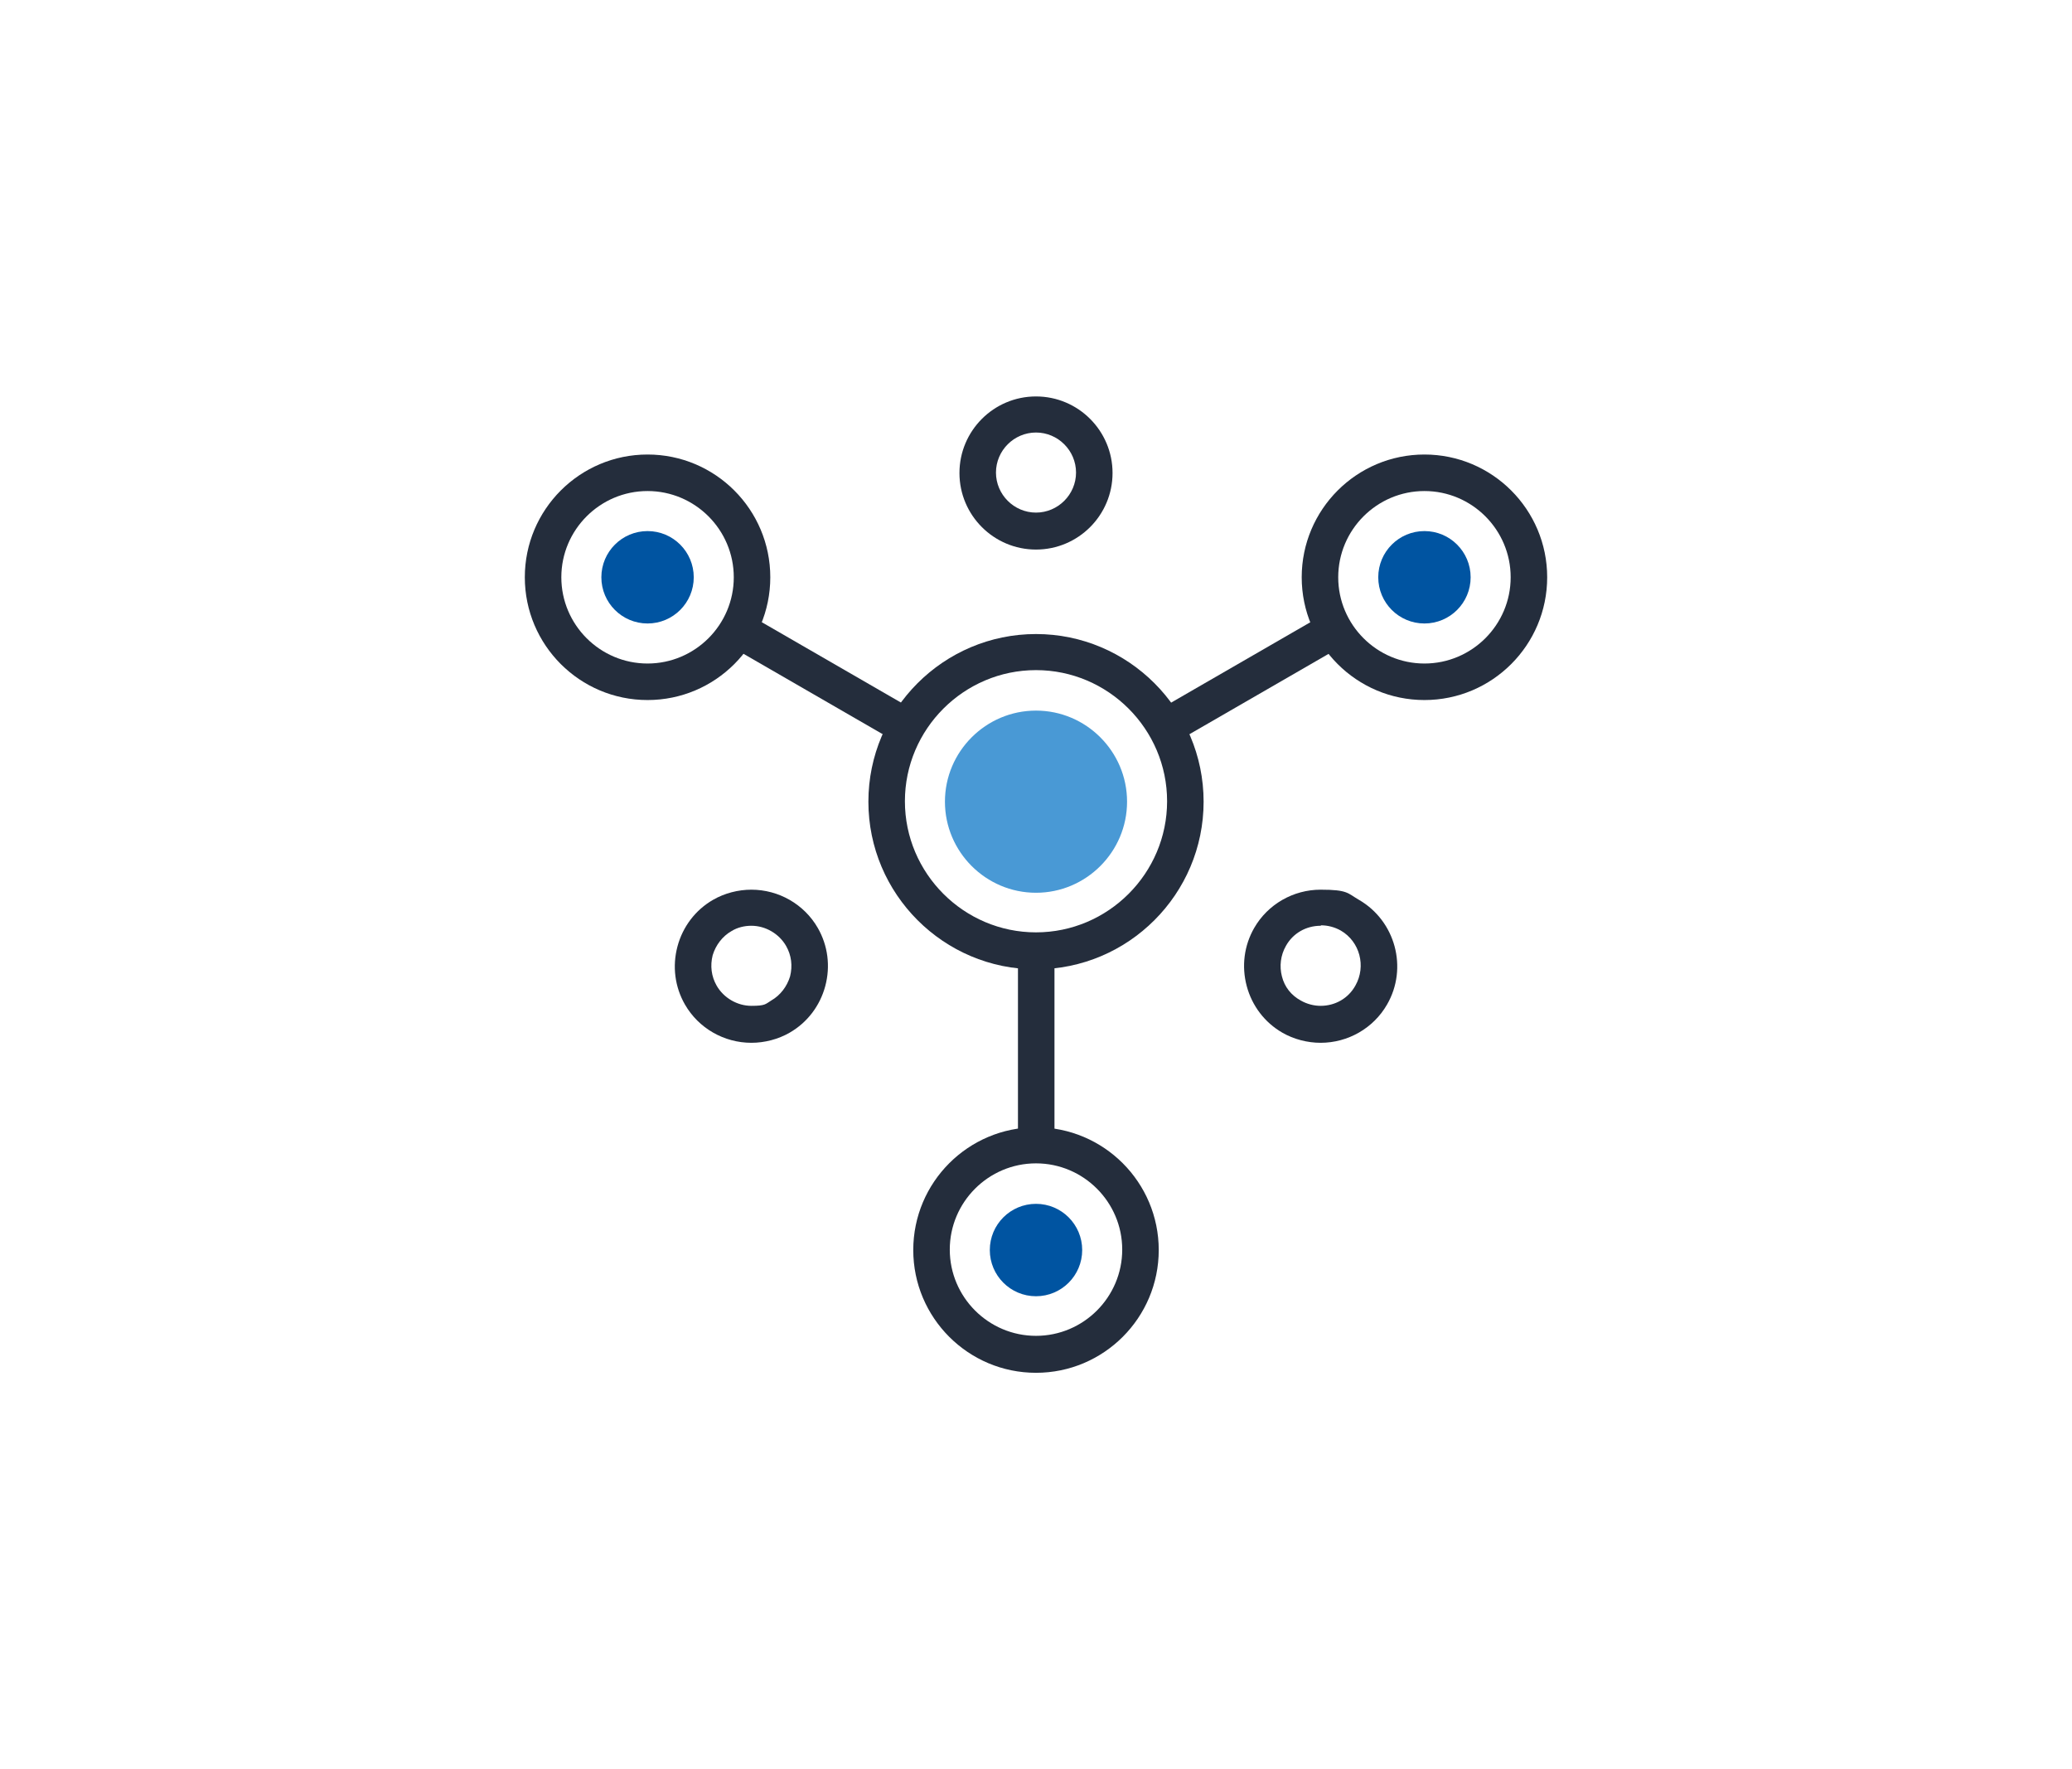
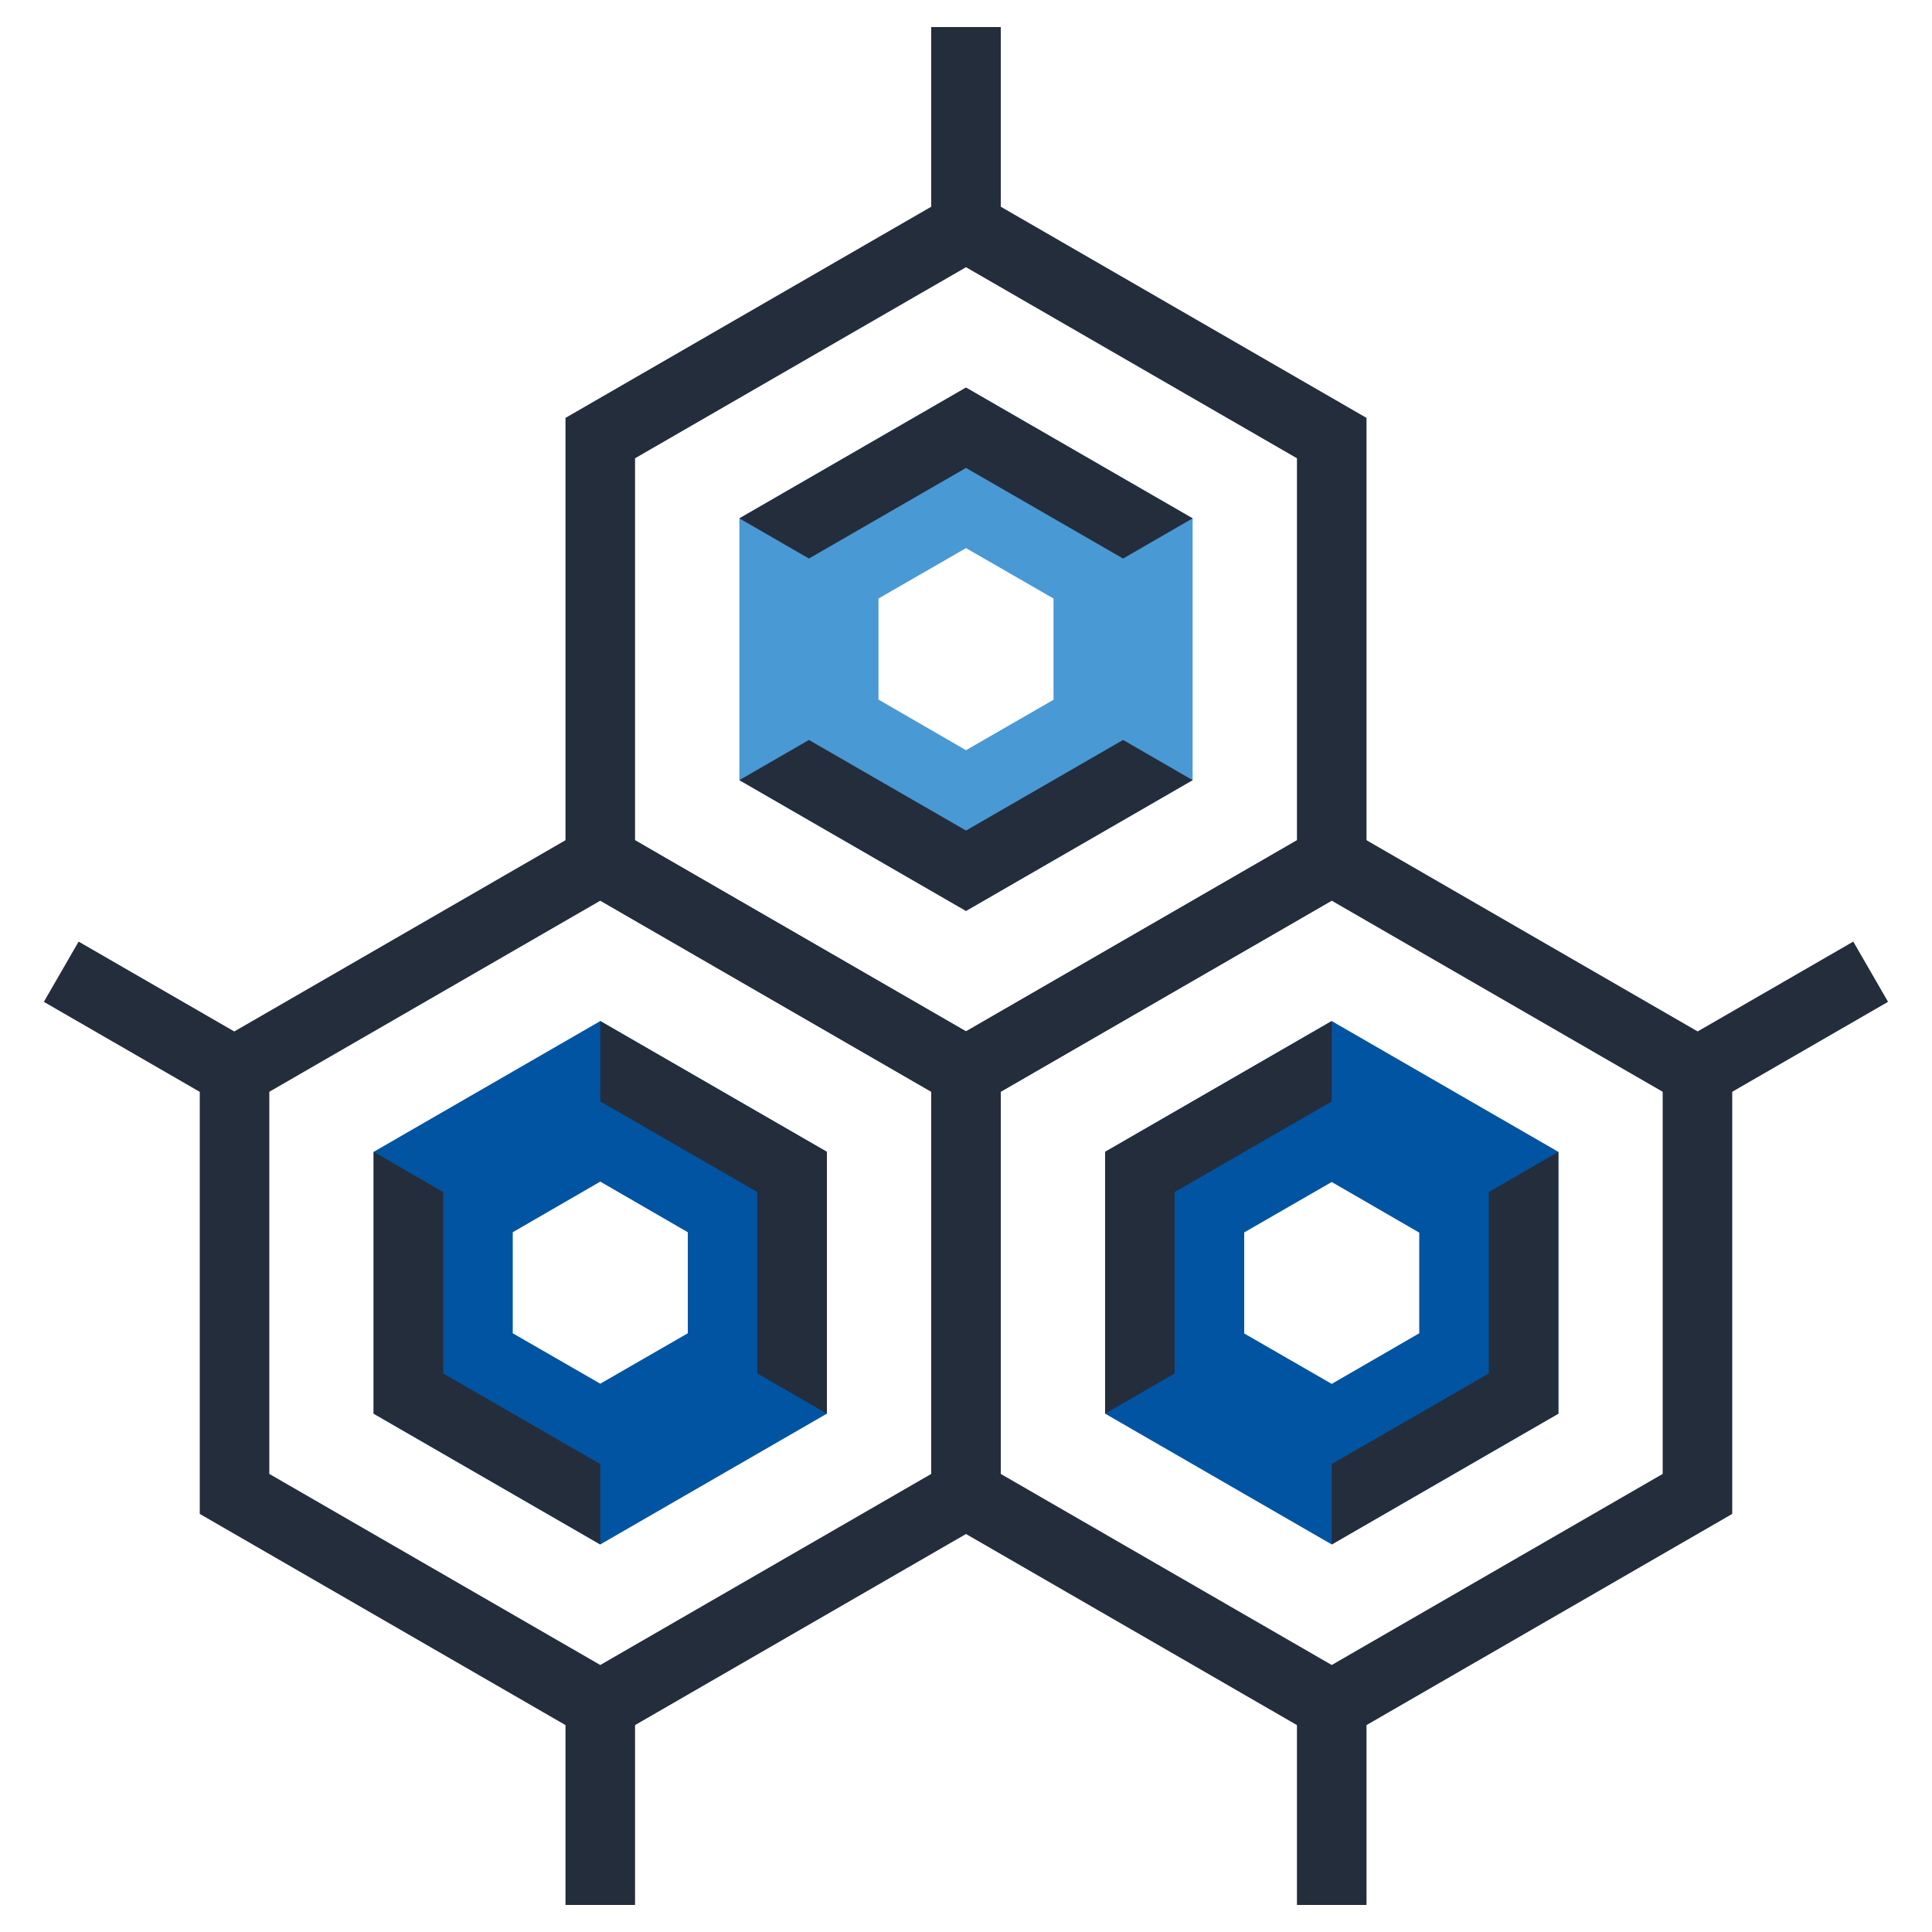
- <svg xmlns="http://www.w3.org/2000/svg" id="Layer_1" version="1.1" viewBox="0 0 471 402">
+ <svg xmlns="http://www.w3.org/2000/svg" id="Layer_1" version="1.1" viewBox="0 0 1000 1000">
  <defs>
    <style>
      .st0 {
        fill: #4999d5;
      }

      .st1 {
        fill: #242d3c;
      }

      .st2 {
        fill: #0054a1;
      }
    </style>
  </defs>
-   <path class="st0" d="M235.5,202.9c-11.4,0-20.7-9.3-20.7-20.7s9.3-20.7,20.7-20.7,20.7,9.3,20.7,20.7-9.3,20.7-20.7,20.7Z" />
-   <path class="st2" d="M147.2,141.7c-5.8,0-10.5-4.7-10.5-10.5s4.7-10.5,10.5-10.5,10.5,4.7,10.5,10.5-4.7,10.5-10.5,10.5Z" />
-   <path class="st2" d="M323.8,141.7c-5.8,0-10.5-4.7-10.5-10.5s4.7-10.5,10.5-10.5,10.5,4.7,10.5,10.5-4.7,10.5-10.5,10.5Z" />
-   <path class="st2" d="M235.5,294.6c-5.8,0-10.5-4.7-10.5-10.5s4.7-10.5,10.5-10.5,10.5,4.7,10.5,10.5-4.7,10.5-10.5,10.5Z" />
-   <path class="st1" d="M235.5,220.3c-21,0-38.1-17.1-38.1-38.1s17.1-38.1,38.1-38.1,38.1,17.1,38.1,38.1-17.1,38.1-38.1,38.1ZM235.5,152.3c-16.4,0-29.8,13.4-29.8,29.8s13.4,29.8,29.8,29.8,29.8-13.4,29.8-29.8-13.4-29.8-29.8-29.8Z" />
-   <path class="st1" d="M147.2,159.1c-15.4,0-27.9-12.5-27.9-27.9s12.5-27.9,27.9-27.9,27.9,12.5,27.9,27.9-12.5,27.9-27.9,27.9ZM147.2,111.6c-10.8,0-19.6,8.8-19.6,19.6s8.8,19.6,19.6,19.6,19.6-8.8,19.6-19.6-8.8-19.6-19.6-19.6Z" />
-   <path class="st1" d="M323.8,159.1c-15.4,0-27.9-12.5-27.9-27.9s12.5-27.9,27.9-27.9,27.9,12.5,27.9,27.9-12.5,27.9-27.9,27.9ZM323.8,111.6c-10.8,0-19.6,8.8-19.6,19.6s8.8,19.6,19.6,19.6,19.6-8.8,19.6-19.6-8.8-19.6-19.6-19.6Z" />
-   <path class="st1" d="M235.5,312c-15.4,0-27.9-12.5-27.9-27.9s12.5-27.9,27.9-27.9,27.9,12.5,27.9,27.9-12.5,27.9-27.9,27.9ZM235.5,264.4c-10.8,0-19.6,8.8-19.6,19.6s8.8,19.6,19.6,19.6,19.6-8.8,19.6-19.6-8.8-19.6-19.6-19.6Z" />
-   <path class="st1" d="M235.5,124.9c-9.6,0-17.4-7.8-17.4-17.4s7.8-17.4,17.4-17.4,17.4,7.8,17.4,17.4-7.8,17.4-17.4,17.4ZM235.5,98.3c-5,0-9.1,4.1-9.1,9.1s4.1,9.1,9.1,9.1,9.1-4.1,9.1-9.1-4.1-9.1-9.1-9.1Z" />
-   <path class="st1" d="M170.8,237c-6.2,0-12-3.3-15.1-8.7-2.3-4-2.9-8.7-1.7-13.2,1.2-4.5,4.1-8.3,8.1-10.6,2.6-1.5,5.7-2.3,8.7-2.3,6.2,0,12,3.3,15.1,8.7,2.3,4,2.9,8.7,1.7,13.2-1.2,4.5-4.1,8.3-8.1,10.6-2.6,1.5-5.7,2.3-8.7,2.3ZM170.8,210.4c-1.6,0-3.2.4-4.5,1.2-2.1,1.2-3.6,3.2-4.3,5.5-.6,2.4-.3,4.8.9,6.9,1.6,2.8,4.7,4.6,7.9,4.6s3.2-.4,4.5-1.2c2.1-1.2,3.6-3.2,4.3-5.5.6-2.4.3-4.8-.9-6.9-1.6-2.8-4.7-4.6-7.9-4.6Z" />
-   <path class="st1" d="M300.2,237c-3,0-6.1-.8-8.7-2.3-4-2.3-6.9-6.1-8.1-10.6-1.2-4.5-.6-9.2,1.7-13.2,3.1-5.4,8.9-8.7,15.1-8.7s6.1.8,8.7,2.3c8.3,4.8,11.2,15.5,6.4,23.8-3.1,5.4-8.9,8.7-15.1,8.7ZM300.2,210.4c-3.3,0-6.3,1.7-7.9,4.6-1.2,2.1-1.5,4.6-.9,6.9.6,2.4,2.1,4.3,4.3,5.5,1.4.8,3,1.2,4.5,1.2,3.3,0,6.3-1.7,7.9-4.6,2.5-4.4,1-10-3.3-12.5-1.4-.8-3-1.2-4.5-1.2Z" />
-   <rect class="st1" x="231.4" y="216.1" width="8.3" height="44.2" />
-   <rect class="st1" x="262" y="150" width="44.2" height="8.3" transform="translate(-39 162.7) rotate(-30)" />
-   <rect class="st1" x="182.8" y="132.1" width="8.3" height="44.2" transform="translate(-40 239) rotate(-60)" />
+   <path class="st0" d="M500,200.6l-117.3,67.7v135.5l117.3,67.7,117.3-67.7v-135.5l-117.3-67.7ZM545.3,362.2l-45.3,26.1-45.3-26.2v-52.3l45.3-26.1,45.3,26.1v52.3Z" />
+   <path class="st2" d="M310.7,528.5l-117.3,67.7v135.5l117.3,67.7,117.3-67.7v-135.5l-117.3-67.7ZM356,690.1l-45.3,26.1-45.3-26.1v-52.3l45.3-26.2,45.3,26.2v52.3Z" />
+   <path class="st2" d="M689.3,528.5l-117.3,67.7v135.5l117.3,67.7,117.3-67.7v-135.5l-117.3-67.7ZM734.6,690.1l-45.3,26.2-45.3-26.1v-52.3l45.3-26.1,45.3,26.2v52.3Z" />
+   <path class="st1" d="M500,575.4l-207.3-119.7v-239.4l207.3-119.7,207.3,119.7v239.4l-207.3,119.7ZM328.7,435l171.3,98.9,171.3-98.9v-197.8l-171.3-98.9-171.3,98.9v197.8Z" />
+   <path class="st1" d="M310.7,903.3l-207.3-119.7v-239.4l207.3-119.7,207.3,119.7v239.4l-207.3,119.7ZM139.4,762.9l171.3,98.9,171.3-98.9v-197.8l-171.3-98.9-171.3,98.9v197.8Z" />
+   <path class="st1" d="M689.3,903.3l-207.3-119.7v-239.4l207.3-119.7,207.3,119.7v239.4l-207.3,119.7ZM518,762.9l171.3,98.9,171.3-98.9v-197.8l-171.3-98.9-171.3,98.9v197.8Z" />
+   <rect class="st1" x="482" y="14" width="36" height="103.5" />
+   <rect class="st1" x="292.7" y="882.5" width="36" height="103.5" />
+   <rect class="st1" x="671.3" y="882.5" width="36" height="103.5" />
+   <rect class="st1" x="871.7" y="510.8" width="103.5" height="36" transform="translate(-140.7 532.6) rotate(-30)" />
+   <rect class="st1" x="58.6" y="477" width="36" height="103.5" transform="translate(-419.7 330.8) rotate(-60)" />
+   <polygon class="st1" points="500 429.9 418.7 383 382.7 403.8 500 471.5 617.3 403.8 581.3 383 500 429.9" />
+   <polygon class="st1" points="500 242.2 581.3 289.1 617.3 268.3 500 200.6 382.7 268.3 418.7 289.1 500 242.2" />
+   <polygon class="st1" points="310.7 528.5 310.7 570.1 392 617 392 710.9 428 731.7 428 596.2 310.7 528.5" />
+   <polygon class="st1" points="229.4 617 193.4 596.2 193.4 731.7 310.7 799.4 310.7 757.8 229.4 710.9 229.4 617" />
+   <polygon class="st1" points="689.3 528.5 689.3 570.1 608 617 608 710.9 572 731.7 572 596.2 689.3 528.5" />
+   <polygon class="st1" points="770.6 617 806.6 596.2 806.6 731.7 689.3 799.4 689.3 757.8 770.6 710.9 770.6 617" />
</svg>
